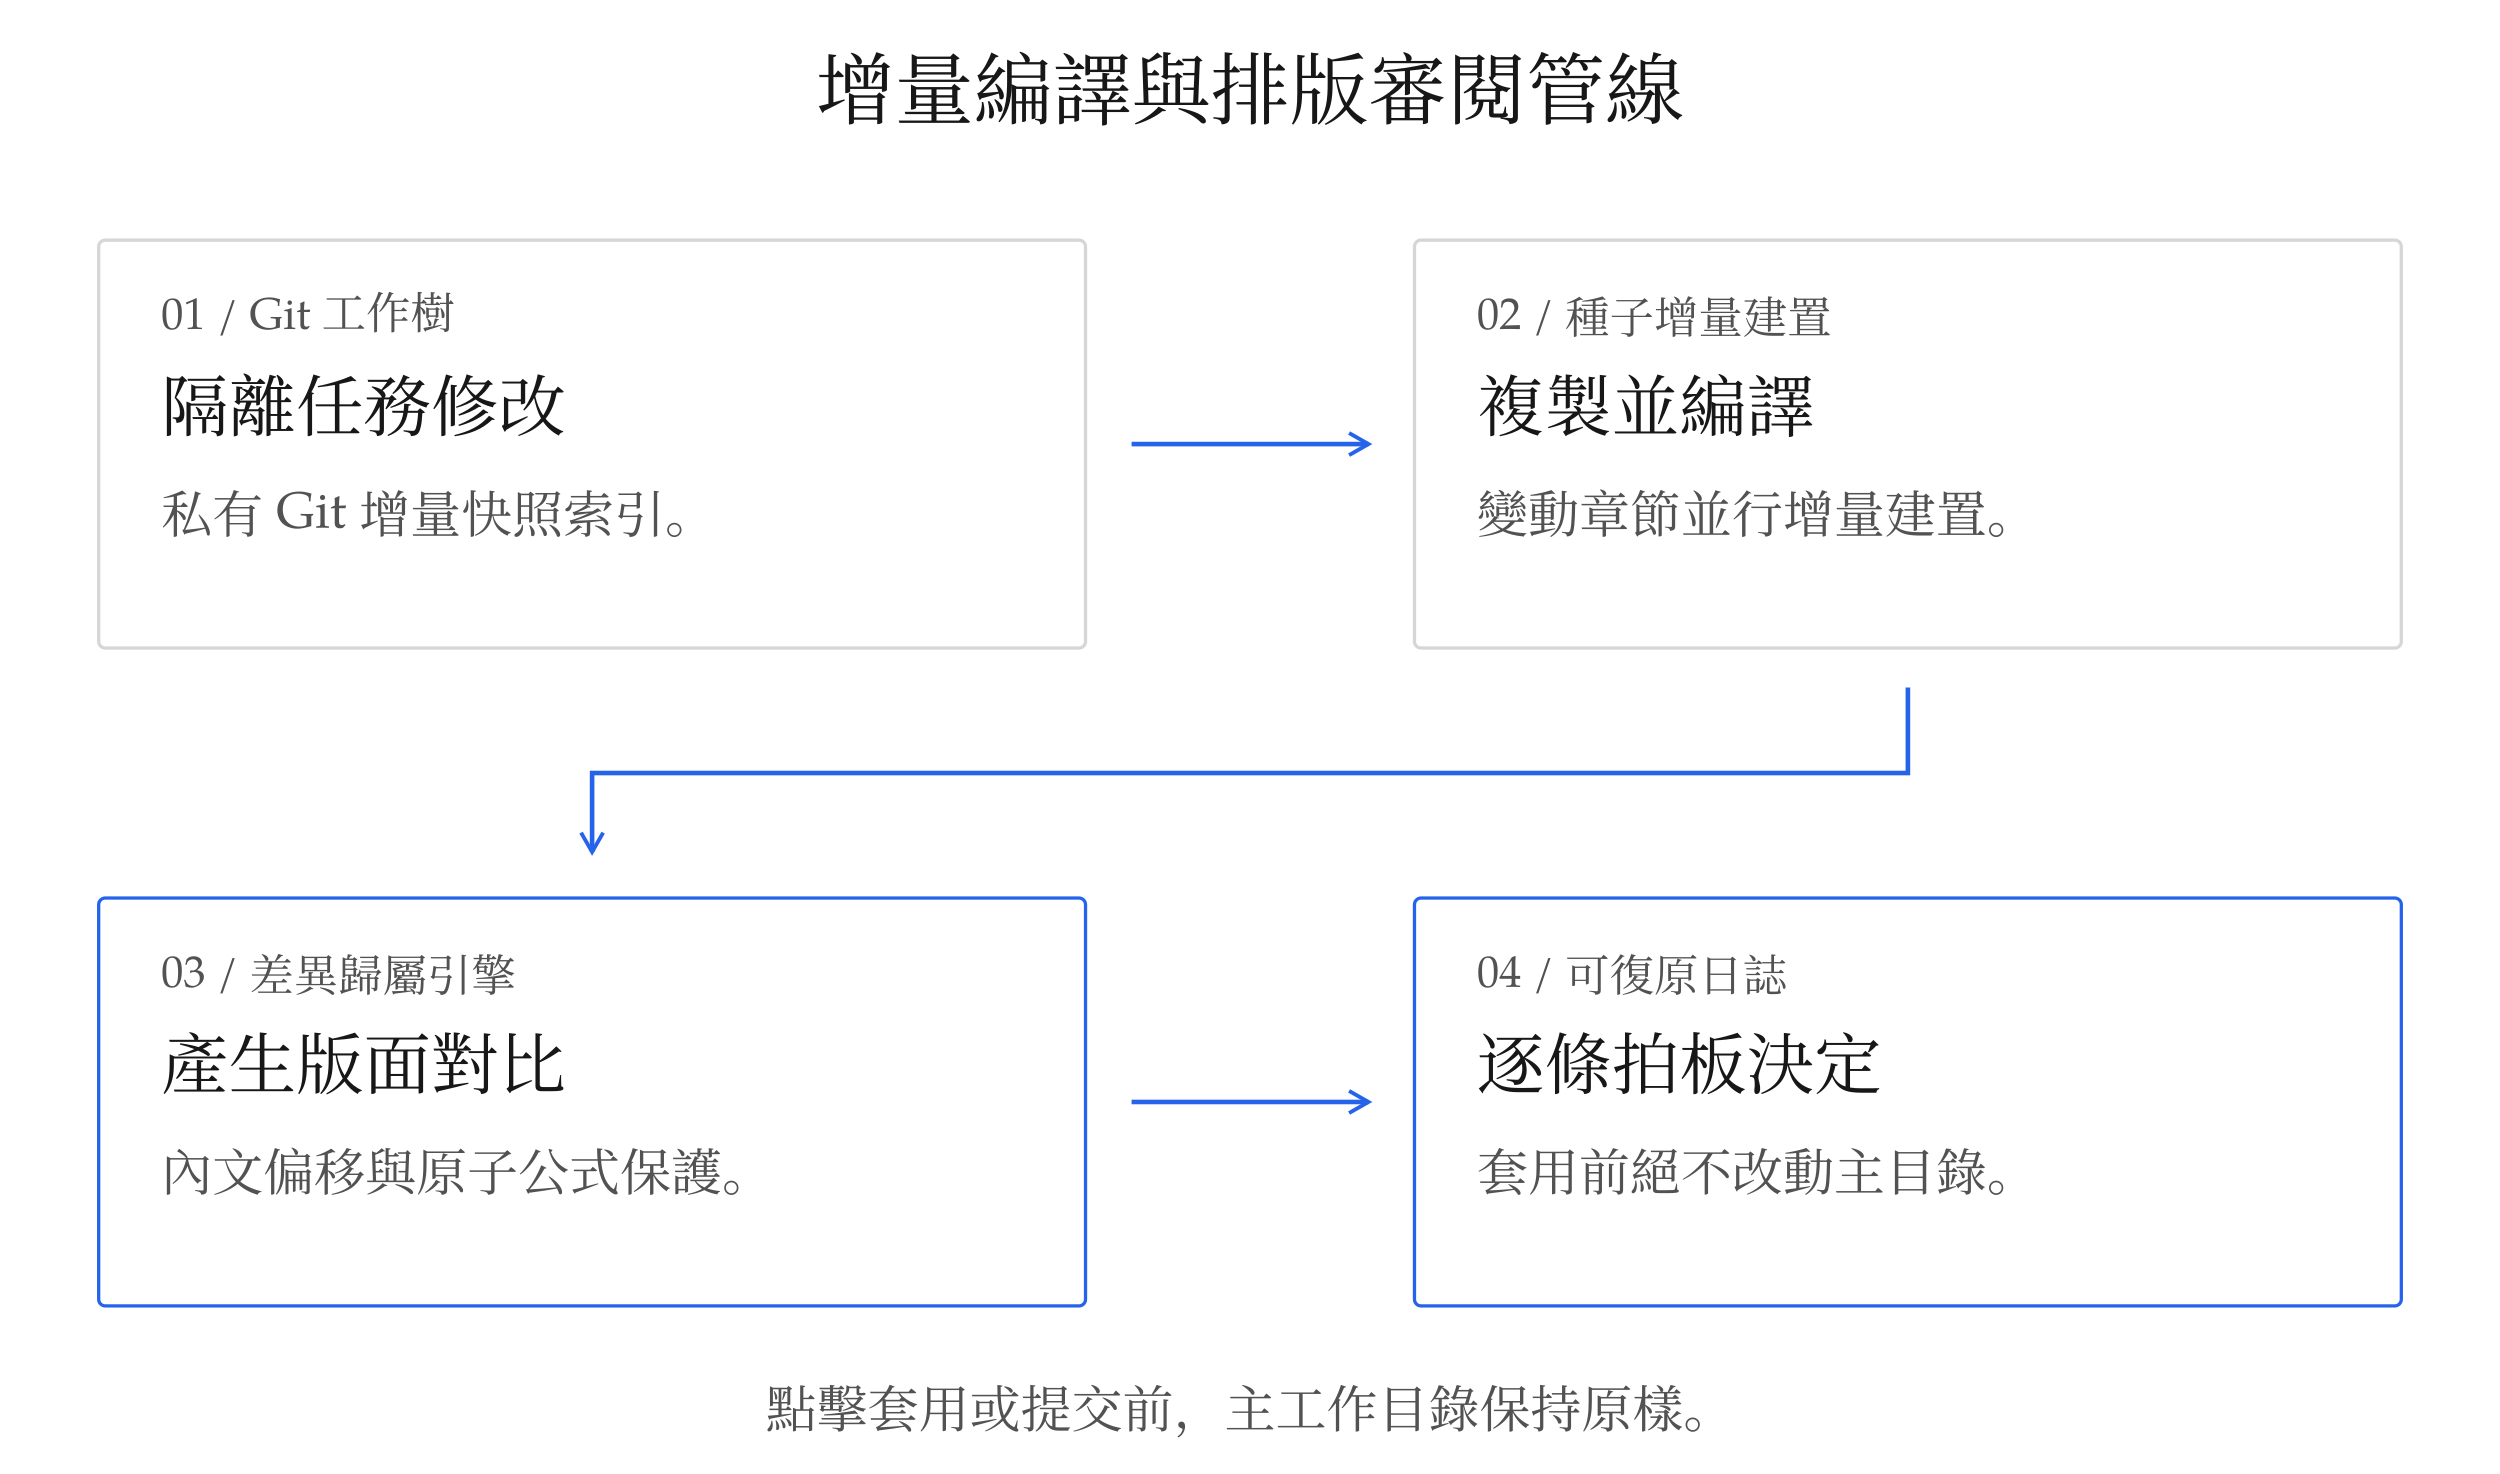
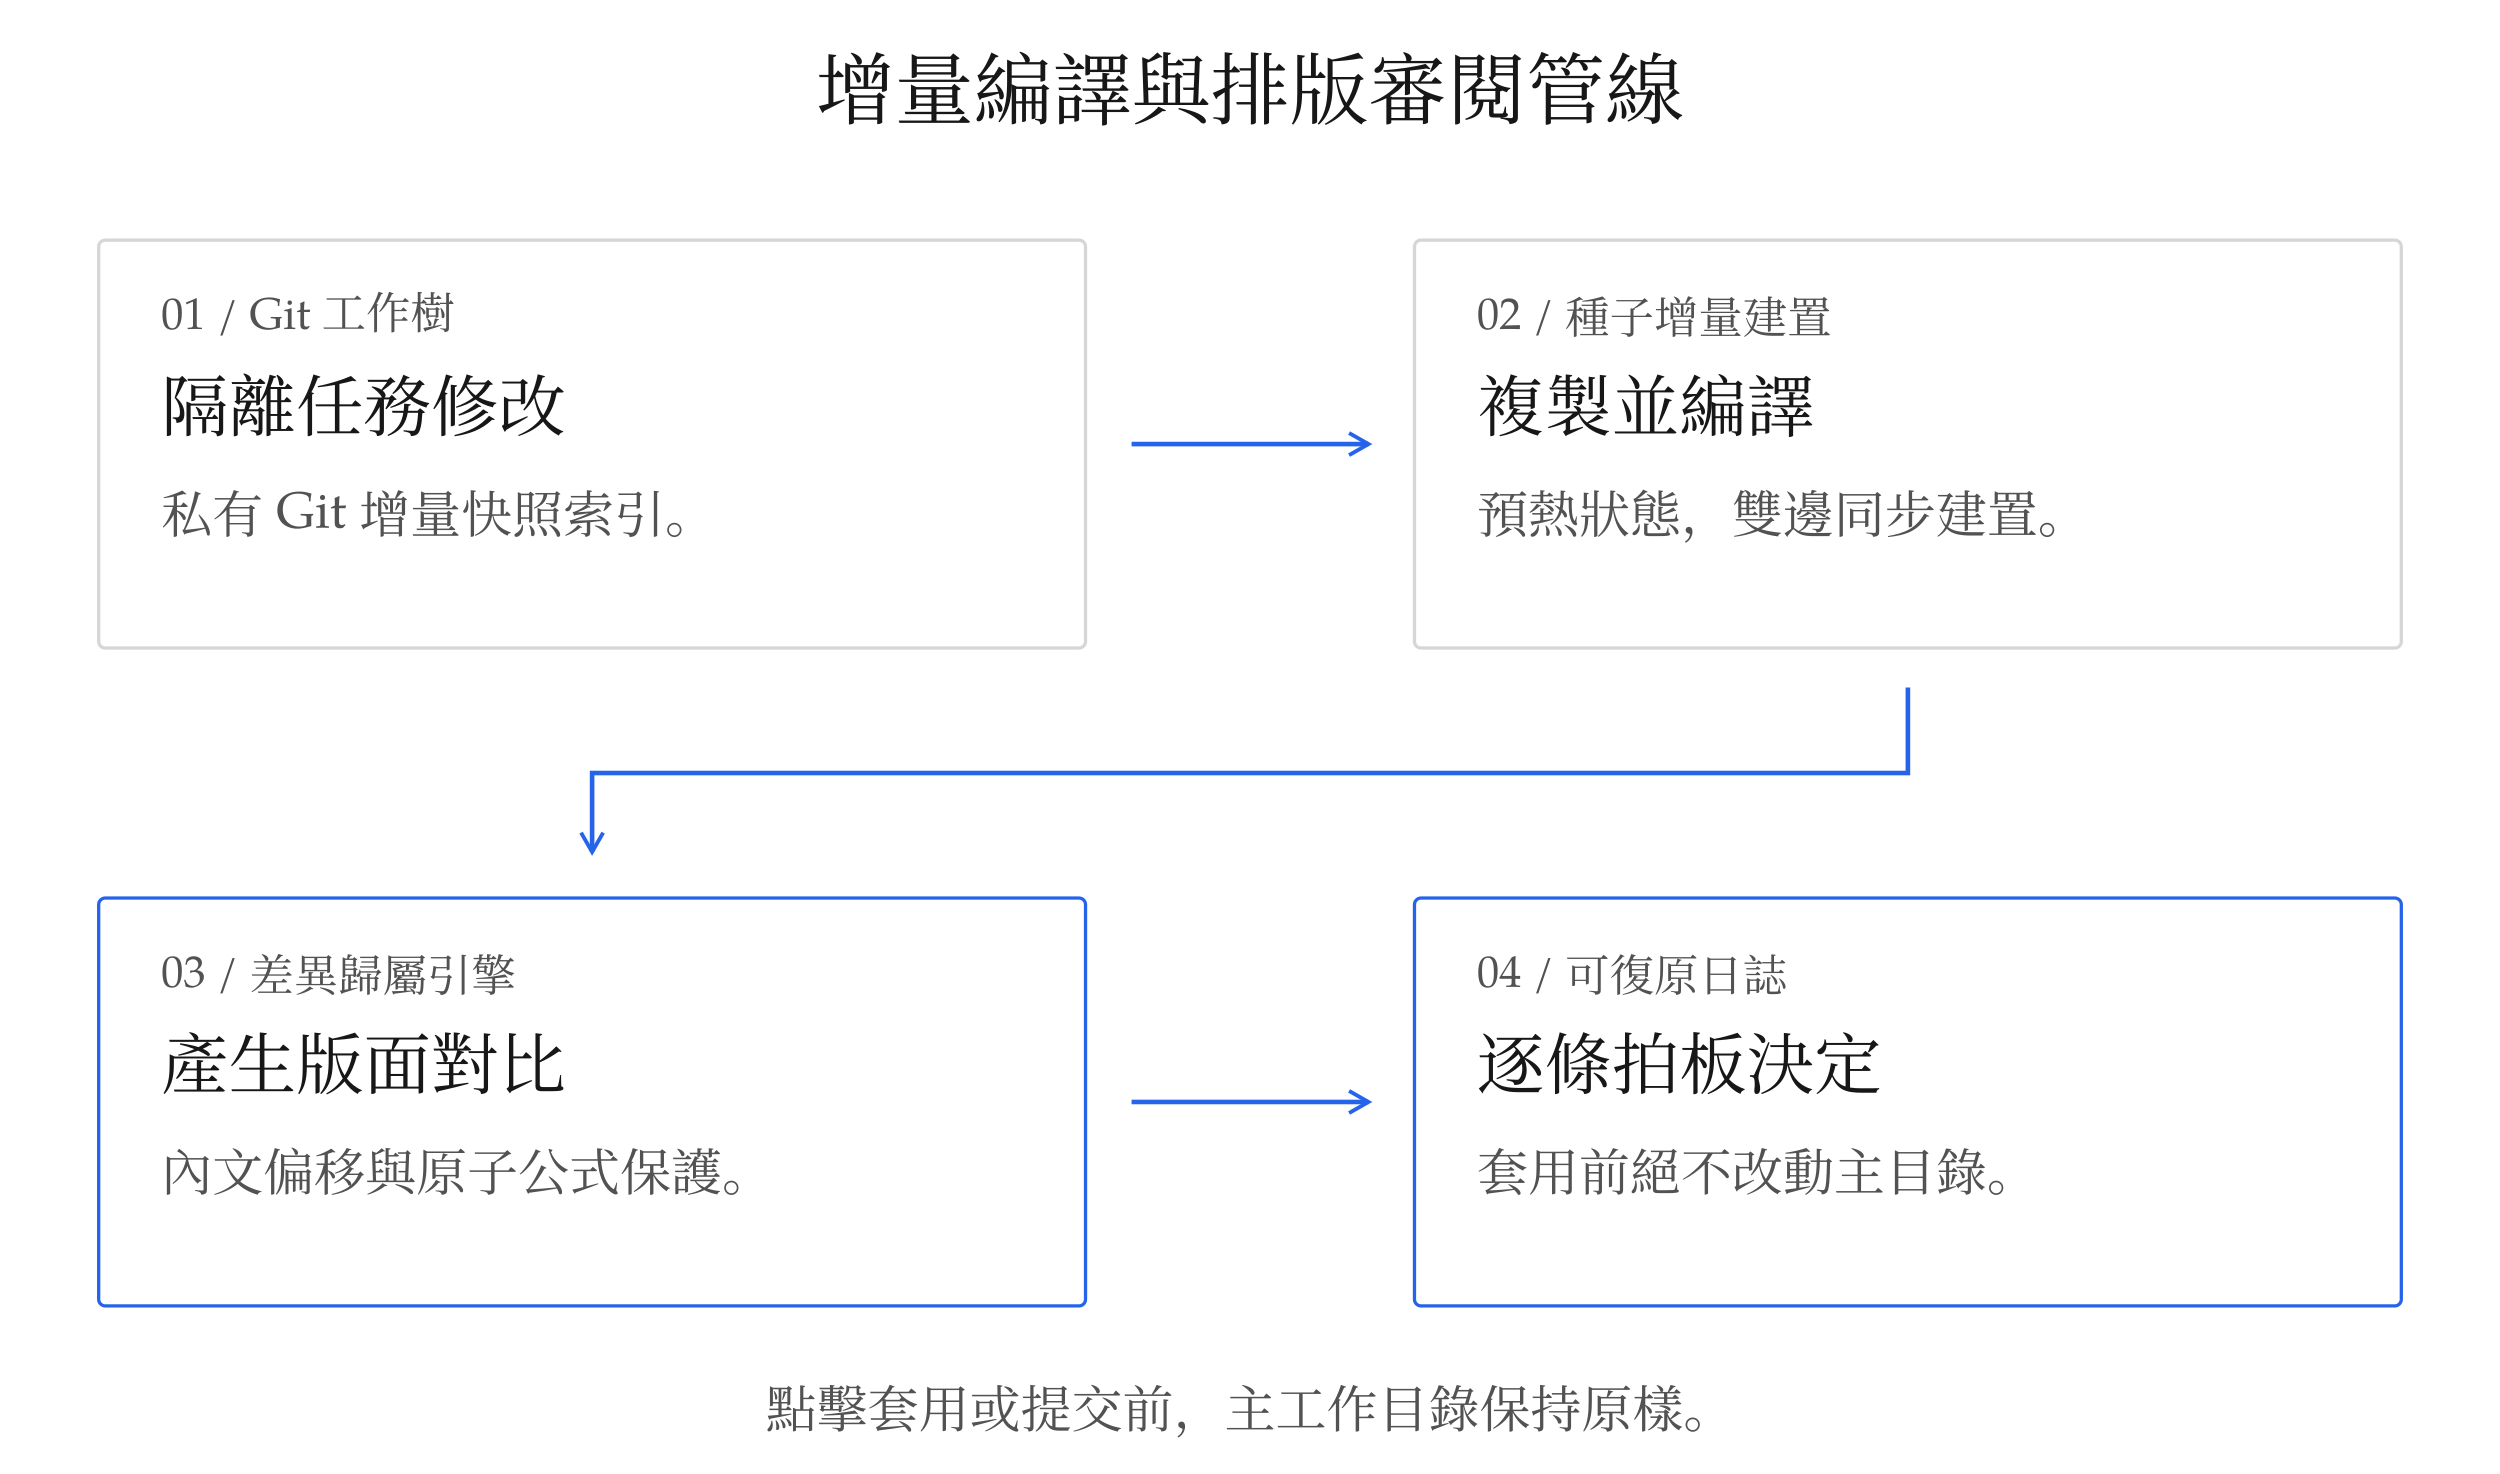
<svg xmlns="http://www.w3.org/2000/svg" viewBox="0 0 760 448" role="img" aria-labelledby="title desc">
  <defs>
    <marker id="arrow" viewBox="0 0 10 10" refX="8" refY="5" markerWidth="6" markerHeight="6" orient="auto-start-reverse">
      <path d="M1 1 8 5 1 9" fill="none" stroke="var(--art-accent, #2563eb)" stroke-width="1.4" />
    </marker>
  </defs>
  <g font-family="'Paper Serif','TeX Gyre Pagella',Palatino,'Songti SC','Noto Serif CJK SC',SimSun,serif">
    <text x="380" y="36" font-size="24" fill="var(--art-ink, #171717)" text-anchor="middle">增量編譯與排版審閱管線</text>
    <rect x="30" y="73" width="300" height="124" rx="2" fill="var(--art-paper, #fff)" stroke="var(--art-line, #d6d6d6)" />
    <text x="49" y="100" font-size="13.5" fill="var(--art-muted, #525252)">01  /  Git 工作樹</text>
    <text x="49" y="131" font-size="20.5" fill="var(--art-ink, #171717)">隔離任務修改</text>
    <text x="49" y="162" font-size="15.5" fill="var(--art-muted, #525252)">私有 Git 增量快照索引。</text>
    <rect x="430" y="73" width="300" height="124" rx="2" fill="var(--art-paper, #fff)" stroke="var(--art-line, #d6d6d6)" />
    <text x="449" y="100" font-size="13.5" fill="var(--art-muted, #525252)">02  /  種子增量建置</text>
    <text x="449" y="131" font-size="20.5" fill="var(--art-ink, #171717)">複製並編譯</text>
-     <text x="449" y="162" font-size="15.5" fill="var(--art-muted, #525252)">變動章節並行增量建置。</text>
+     <text x="449" y="162" font-size="15.5" fill="var(--art-muted, #525252)">預熱狀態，雙邊同步建置。</text>
    <rect x="30" y="273" width="300" height="124" rx="2" fill="var(--art-paper, #fff)" stroke="var(--art-accent, #2563eb)" />
    <text x="49" y="300" font-size="13.5" fill="var(--art-muted, #525252)">03  /  差異歸屬引擎</text>
    <text x="49" y="331" font-size="20.5" fill="var(--art-ink, #171717)">產生版面對比</text>
    <text x="49" y="362" font-size="15.5" fill="var(--art-muted, #525252)">內文偏移與原子公式保護。</text>
    <rect x="430" y="273" width="300" height="124" rx="2" fill="var(--art-paper, #fff)" stroke="var(--art-accent, #2563eb)" />
    <text x="449" y="300" font-size="13.5" fill="var(--art-muted, #525252)">04  /  可復原日誌</text>
    <text x="449" y="331" font-size="20.5" fill="var(--art-ink, #171717)">逐條拍板決定</text>
    <text x="449" y="362" font-size="15.5" fill="var(--art-muted, #525252)">套用前絕不改動主目錄。</text>
    <path d="M344 135h72" fill="none" stroke="var(--art-accent, #2563eb)" stroke-width="1.4" marker-end="url(#arrow)" />
    <path d="M580 209v26H180v24" fill="none" stroke="var(--art-accent, #2563eb)" stroke-width="1.4" marker-end="url(#arrow)" />
    <path d="M344 335h72" fill="none" stroke="var(--art-accent, #2563eb)" stroke-width="1.4" marker-end="url(#arrow)" />
    <text x="380" y="434" font-size="15.5" fill="var(--art-muted, #525252)" text-anchor="middle">點擊套用或提交前，主工作目錄保持原樣。</text>
  </g>
</svg>
